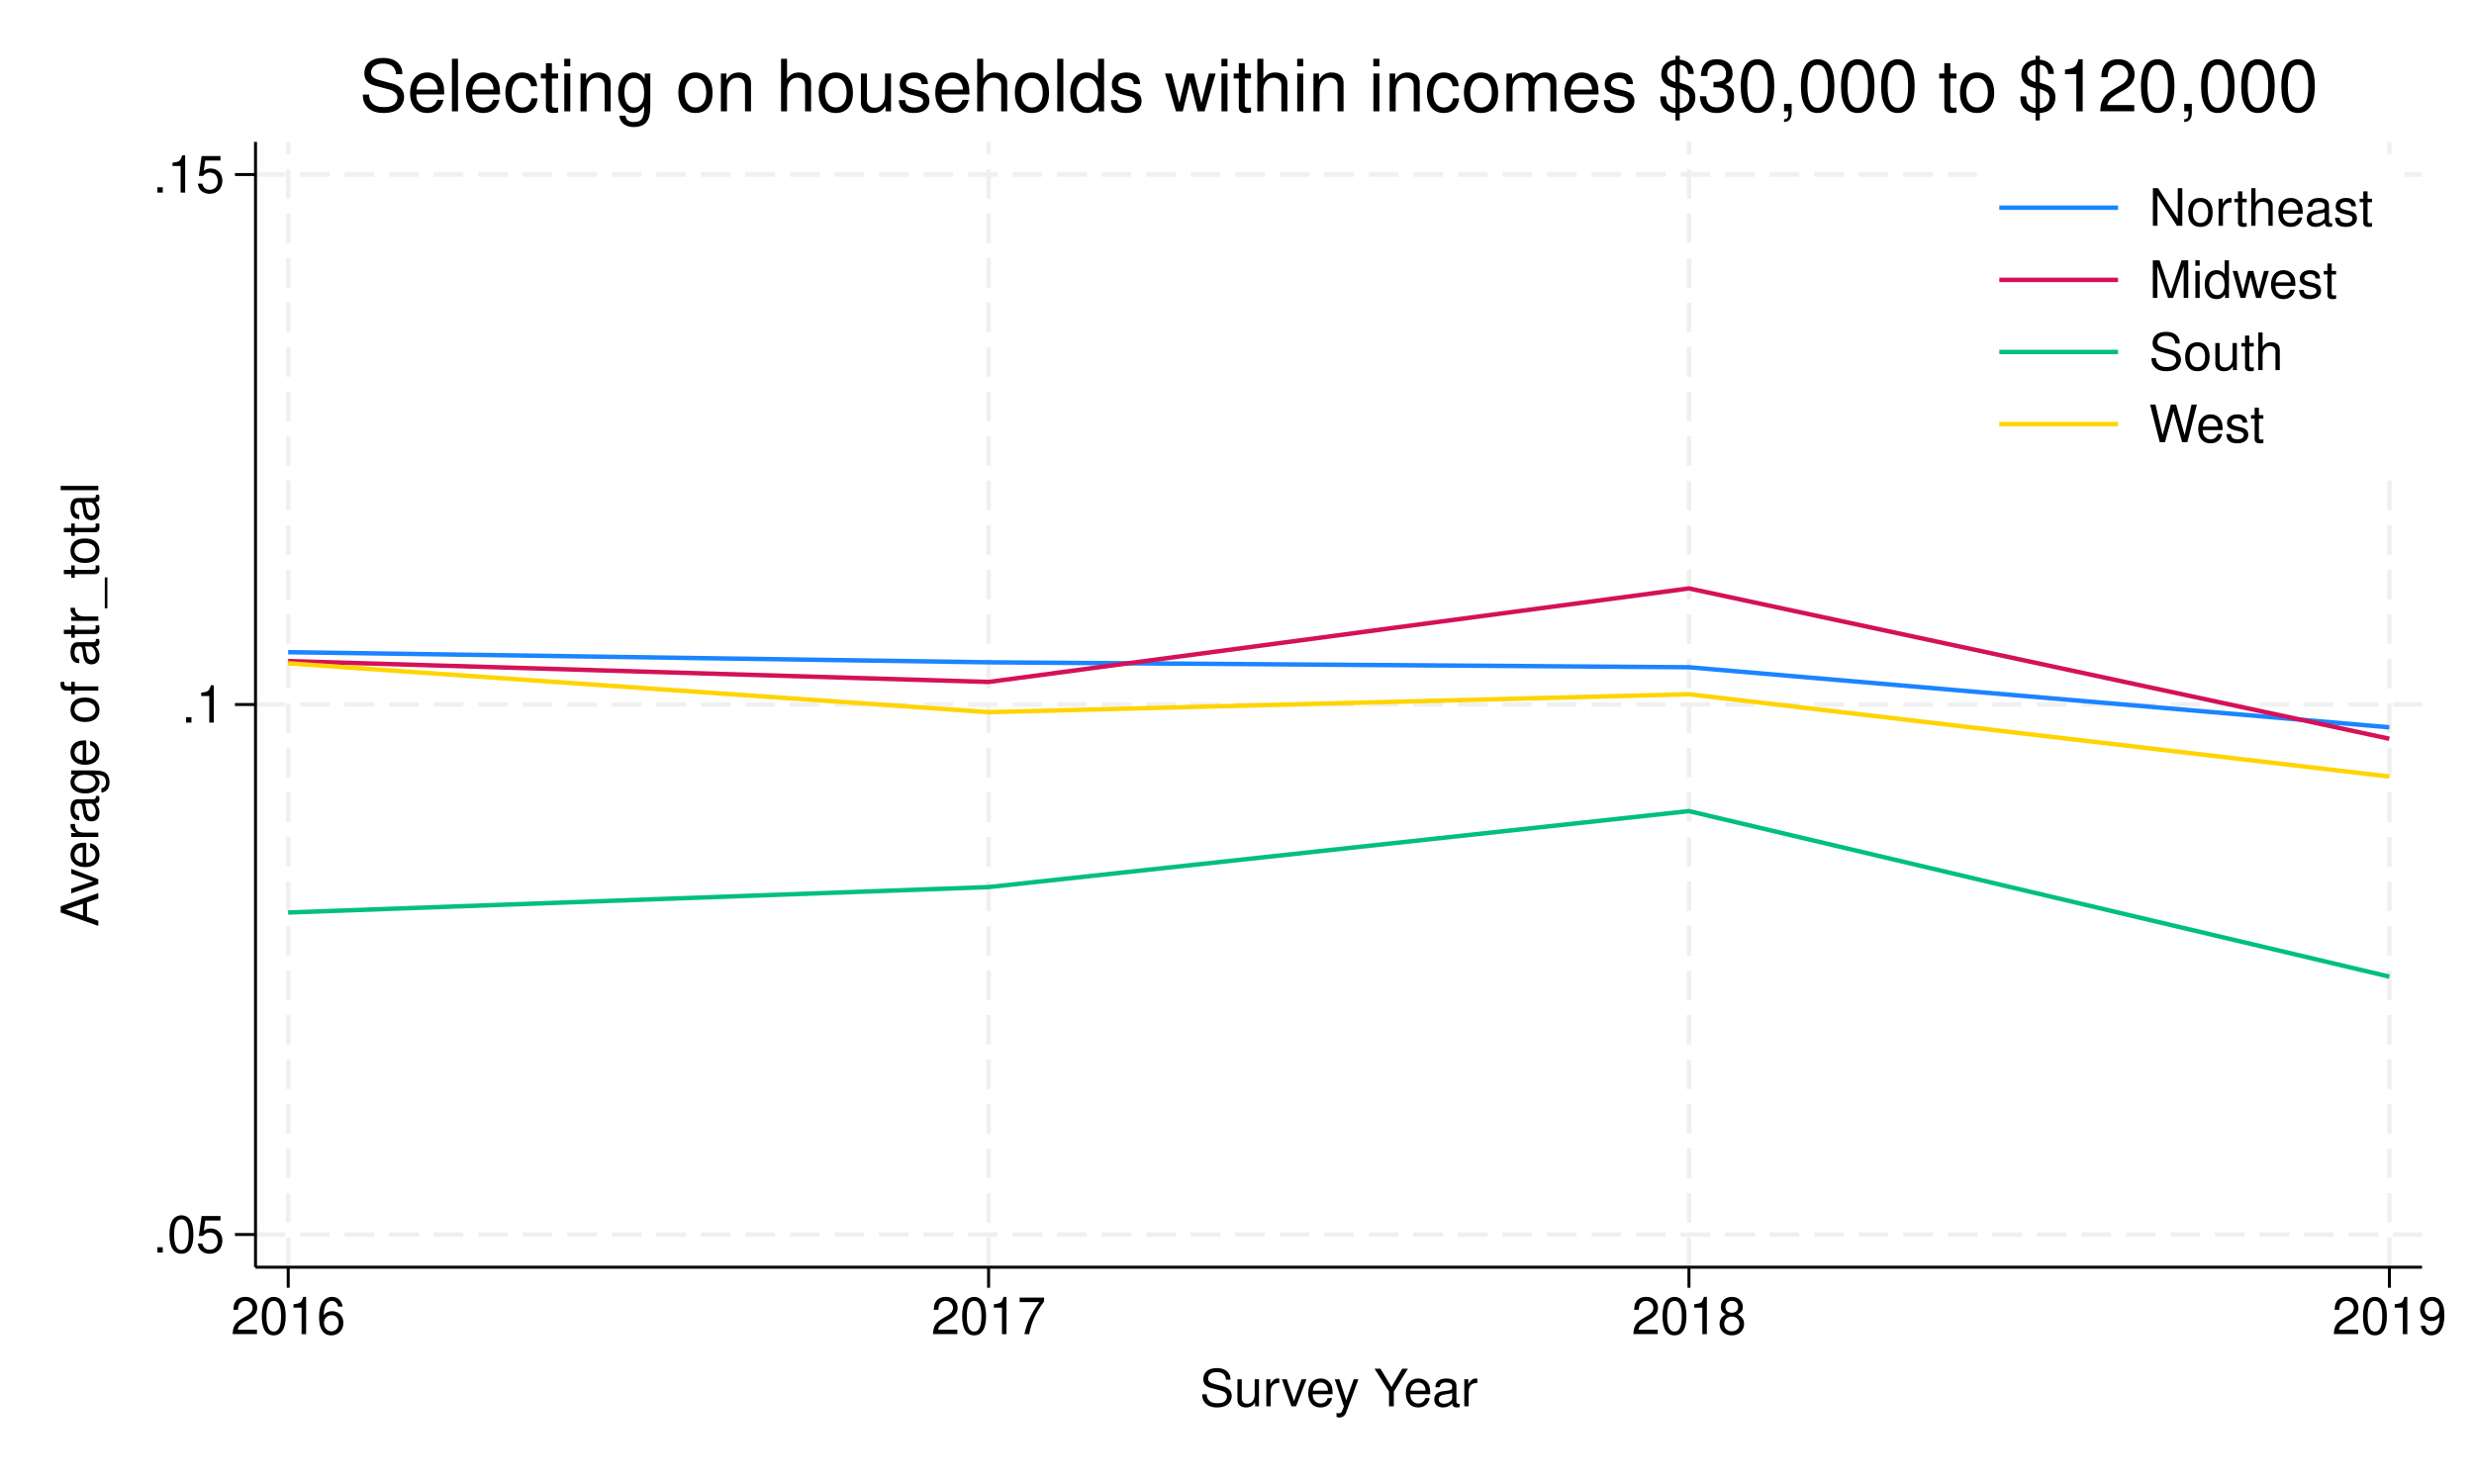
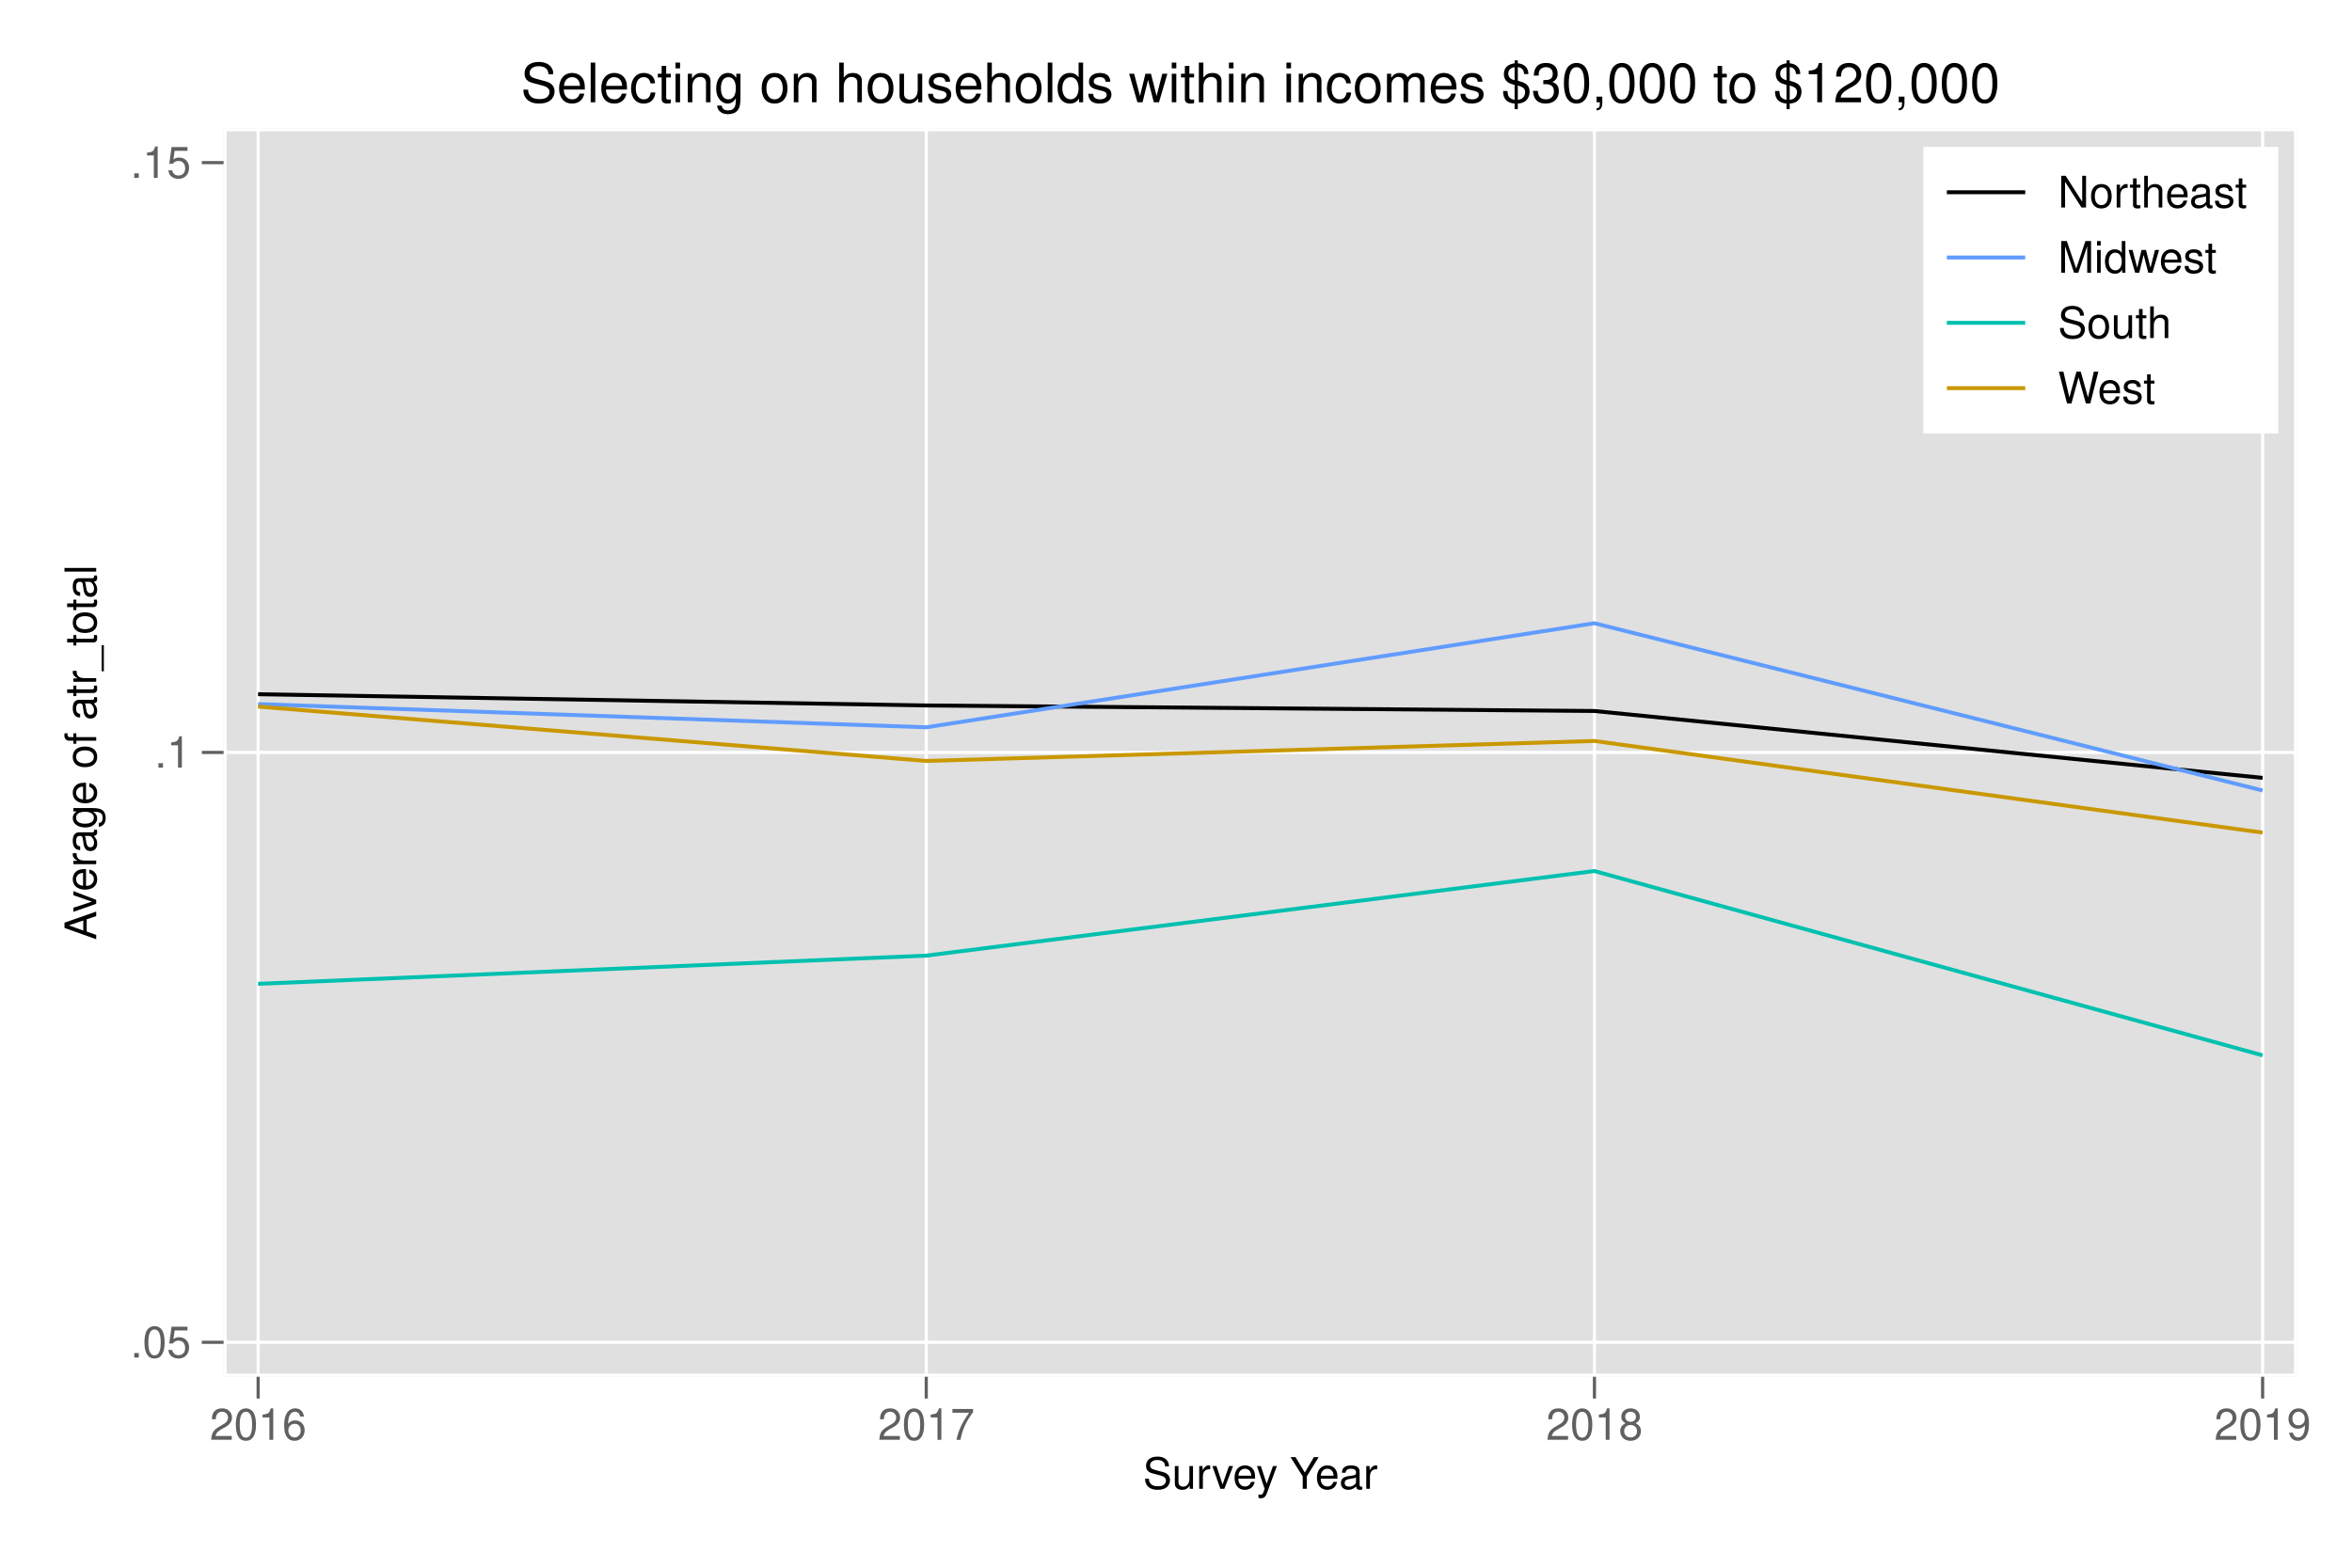
- <svg xmlns="http://www.w3.org/2000/svg" version="1.1" width="7.500in" height="4.500in" viewBox="0 0 5400 3240">
-   <rect x="0" y="0" width="5400" height="3240" style="fill:#FFFFFF;stroke:none" />
-   <rect x="0.00" y="0.00" width="5400.00" height="3240.00" style="fill:#FFFFFF" />
-   <rect x="3.24" y="3.24" width="5393.52" height="3233.52" style="fill:none;stroke:#FFFFFF;stroke-width:6.48" />
-   <rect x="557.72" y="309.82" width="4728.88" height="2456.83" style="fill:#FFFFFF" />
-   <rect x="560.96" y="313.06" width="4722.40" height="2450.35" style="fill:none;stroke:#FFFFFF;stroke-width:6.48" />
-   <line x1="557.72" y1="2695.28" x2="622.52" y2="2695.28" style="stroke:#F0F0F0;stroke-width:9.72" />
-   <line x1="654.92" y1="2695.28" x2="719.72" y2="2695.28" style="stroke:#F0F0F0;stroke-width:9.72" />
-   <line x1="752.12" y1="2695.28" x2="816.92" y2="2695.28" style="stroke:#F0F0F0;stroke-width:9.72" />
-   <line x1="849.32" y1="2695.28" x2="914.12" y2="2695.28" style="stroke:#F0F0F0;stroke-width:9.72" />
-   <line x1="946.52" y1="2695.28" x2="1011.32" y2="2695.28" style="stroke:#F0F0F0;stroke-width:9.72" />
-   <line x1="1043.72" y1="2695.28" x2="1108.52" y2="2695.28" style="stroke:#F0F0F0;stroke-width:9.72" />
-   <line x1="1140.92" y1="2695.28" x2="1205.72" y2="2695.28" style="stroke:#F0F0F0;stroke-width:9.72" />
-   <line x1="1238.12" y1="2695.28" x2="1302.92" y2="2695.28" style="stroke:#F0F0F0;stroke-width:9.72" />
-   <line x1="1335.32" y1="2695.28" x2="1400.12" y2="2695.28" style="stroke:#F0F0F0;stroke-width:9.72" />
-   <line x1="1432.52" y1="2695.28" x2="1497.32" y2="2695.28" style="stroke:#F0F0F0;stroke-width:9.72" />
-   <line x1="1529.72" y1="2695.28" x2="1594.52" y2="2695.28" style="stroke:#F0F0F0;stroke-width:9.72" />
-   <line x1="1626.92" y1="2695.28" x2="1691.72" y2="2695.28" style="stroke:#F0F0F0;stroke-width:9.72" />
-   <line x1="1724.12" y1="2695.28" x2="1788.92" y2="2695.28" style="stroke:#F0F0F0;stroke-width:9.72" />
-   <line x1="1821.32" y1="2695.28" x2="1886.12" y2="2695.28" style="stroke:#F0F0F0;stroke-width:9.72" />
-   <line x1="1918.52" y1="2695.28" x2="1983.32" y2="2695.28" style="stroke:#F0F0F0;stroke-width:9.72" />
-   <line x1="2015.72" y1="2695.28" x2="2080.52" y2="2695.28" style="stroke:#F0F0F0;stroke-width:9.72" />
-   <line x1="2112.92" y1="2695.28" x2="2177.72" y2="2695.28" style="stroke:#F0F0F0;stroke-width:9.72" />
-   <line x1="2210.12" y1="2695.28" x2="2274.92" y2="2695.28" style="stroke:#F0F0F0;stroke-width:9.72" />
-   <line x1="2307.32" y1="2695.28" x2="2372.12" y2="2695.28" style="stroke:#F0F0F0;stroke-width:9.72" />
-   <line x1="2404.52" y1="2695.28" x2="2469.32" y2="2695.28" style="stroke:#F0F0F0;stroke-width:9.72" />
-   <line x1="2501.72" y1="2695.28" x2="2566.52" y2="2695.28" style="stroke:#F0F0F0;stroke-width:9.72" />
-   <line x1="2598.92" y1="2695.28" x2="2663.72" y2="2695.28" style="stroke:#F0F0F0;stroke-width:9.72" />
-   <line x1="2696.12" y1="2695.28" x2="2760.92" y2="2695.28" style="stroke:#F0F0F0;stroke-width:9.72" />
-   <line x1="2793.32" y1="2695.28" x2="2858.12" y2="2695.28" style="stroke:#F0F0F0;stroke-width:9.72" />
-   <line x1="2890.52" y1="2695.28" x2="2955.32" y2="2695.28" style="stroke:#F0F0F0;stroke-width:9.72" />
-   <line x1="2987.72" y1="2695.28" x2="3052.52" y2="2695.28" style="stroke:#F0F0F0;stroke-width:9.72" />
-   <line x1="3084.92" y1="2695.28" x2="3149.72" y2="2695.28" style="stroke:#F0F0F0;stroke-width:9.72" />
-   <line x1="3182.12" y1="2695.28" x2="3246.92" y2="2695.28" style="stroke:#F0F0F0;stroke-width:9.72" />
-   <line x1="3279.32" y1="2695.28" x2="3344.12" y2="2695.28" style="stroke:#F0F0F0;stroke-width:9.72" />
-   <line x1="3376.52" y1="2695.28" x2="3441.32" y2="2695.28" style="stroke:#F0F0F0;stroke-width:9.72" />
-   <line x1="3473.72" y1="2695.28" x2="3538.52" y2="2695.28" style="stroke:#F0F0F0;stroke-width:9.72" />
-   <line x1="3570.92" y1="2695.28" x2="3635.72" y2="2695.28" style="stroke:#F0F0F0;stroke-width:9.72" />
-   <line x1="3668.12" y1="2695.28" x2="3732.92" y2="2695.28" style="stroke:#F0F0F0;stroke-width:9.72" />
-   <line x1="3765.32" y1="2695.28" x2="3830.12" y2="2695.28" style="stroke:#F0F0F0;stroke-width:9.72" />
-   <line x1="3862.52" y1="2695.28" x2="3927.32" y2="2695.28" style="stroke:#F0F0F0;stroke-width:9.72" />
-   <line x1="3959.72" y1="2695.28" x2="4024.52" y2="2695.28" style="stroke:#F0F0F0;stroke-width:9.72" />
-   <line x1="4056.92" y1="2695.28" x2="4121.72" y2="2695.28" style="stroke:#F0F0F0;stroke-width:9.72" />
-   <line x1="4154.12" y1="2695.28" x2="4218.92" y2="2695.28" style="stroke:#F0F0F0;stroke-width:9.72" />
-   <line x1="4251.32" y1="2695.28" x2="4316.12" y2="2695.28" style="stroke:#F0F0F0;stroke-width:9.72" />
-   <line x1="4348.52" y1="2695.28" x2="4413.32" y2="2695.28" style="stroke:#F0F0F0;stroke-width:9.72" />
-   <line x1="4445.72" y1="2695.28" x2="4510.52" y2="2695.28" style="stroke:#F0F0F0;stroke-width:9.72" />
-   <line x1="4542.92" y1="2695.28" x2="4607.72" y2="2695.28" style="stroke:#F0F0F0;stroke-width:9.72" />
-   <line x1="4640.12" y1="2695.28" x2="4704.92" y2="2695.28" style="stroke:#F0F0F0;stroke-width:9.72" />
-   <line x1="4737.32" y1="2695.28" x2="4802.12" y2="2695.28" style="stroke:#F0F0F0;stroke-width:9.72" />
-   <line x1="4834.52" y1="2695.28" x2="4899.32" y2="2695.28" style="stroke:#F0F0F0;stroke-width:9.72" />
-   <line x1="4931.72" y1="2695.28" x2="4996.52" y2="2695.28" style="stroke:#F0F0F0;stroke-width:9.72" />
-   <line x1="5028.92" y1="2695.28" x2="5093.72" y2="2695.28" style="stroke:#F0F0F0;stroke-width:9.72" />
-   <line x1="5126.12" y1="2695.28" x2="5190.92" y2="2695.28" style="stroke:#F0F0F0;stroke-width:9.72" />
-   <line x1="5223.32" y1="2695.28" x2="5286.60" y2="2695.28" style="stroke:#F0F0F0;stroke-width:9.72" />
-   <line x1="557.72" y1="1538.16" x2="622.52" y2="1538.16" style="stroke:#F0F0F0;stroke-width:9.72" />
-   <line x1="654.92" y1="1538.16" x2="719.72" y2="1538.16" style="stroke:#F0F0F0;stroke-width:9.72" />
-   <line x1="752.12" y1="1538.16" x2="816.92" y2="1538.16" style="stroke:#F0F0F0;stroke-width:9.72" />
-   <line x1="849.32" y1="1538.16" x2="914.12" y2="1538.16" style="stroke:#F0F0F0;stroke-width:9.72" />
-   <line x1="946.52" y1="1538.16" x2="1011.32" y2="1538.16" style="stroke:#F0F0F0;stroke-width:9.72" />
-   <line x1="1043.72" y1="1538.16" x2="1108.52" y2="1538.16" style="stroke:#F0F0F0;stroke-width:9.72" />
-   <line x1="1140.92" y1="1538.16" x2="1205.72" y2="1538.16" style="stroke:#F0F0F0;stroke-width:9.72" />
-   <line x1="1238.12" y1="1538.16" x2="1302.92" y2="1538.16" style="stroke:#F0F0F0;stroke-width:9.72" />
-   <line x1="1335.32" y1="1538.16" x2="1400.12" y2="1538.16" style="stroke:#F0F0F0;stroke-width:9.72" />
-   <line x1="1432.52" y1="1538.16" x2="1497.32" y2="1538.16" style="stroke:#F0F0F0;stroke-width:9.72" />
-   <line x1="1529.72" y1="1538.16" x2="1594.52" y2="1538.16" style="stroke:#F0F0F0;stroke-width:9.72" />
-   <line x1="1626.92" y1="1538.16" x2="1691.72" y2="1538.16" style="stroke:#F0F0F0;stroke-width:9.72" />
-   <line x1="1724.12" y1="1538.16" x2="1788.92" y2="1538.16" style="stroke:#F0F0F0;stroke-width:9.72" />
-   <line x1="1821.32" y1="1538.16" x2="1886.12" y2="1538.16" style="stroke:#F0F0F0;stroke-width:9.72" />
-   <line x1="1918.52" y1="1538.16" x2="1983.32" y2="1538.16" style="stroke:#F0F0F0;stroke-width:9.72" />
-   <line x1="2015.72" y1="1538.16" x2="2080.52" y2="1538.16" style="stroke:#F0F0F0;stroke-width:9.72" />
-   <line x1="2112.92" y1="1538.16" x2="2177.72" y2="1538.16" style="stroke:#F0F0F0;stroke-width:9.72" />
-   <line x1="2210.12" y1="1538.16" x2="2274.92" y2="1538.16" style="stroke:#F0F0F0;stroke-width:9.72" />
-   <line x1="2307.32" y1="1538.16" x2="2372.12" y2="1538.16" style="stroke:#F0F0F0;stroke-width:9.72" />
-   <line x1="2404.52" y1="1538.16" x2="2469.32" y2="1538.16" style="stroke:#F0F0F0;stroke-width:9.72" />
-   <line x1="2501.72" y1="1538.16" x2="2566.52" y2="1538.16" style="stroke:#F0F0F0;stroke-width:9.72" />
-   <line x1="2598.92" y1="1538.16" x2="2663.72" y2="1538.16" style="stroke:#F0F0F0;stroke-width:9.72" />
-   <line x1="2696.12" y1="1538.16" x2="2760.92" y2="1538.16" style="stroke:#F0F0F0;stroke-width:9.72" />
-   <line x1="2793.32" y1="1538.16" x2="2858.12" y2="1538.16" style="stroke:#F0F0F0;stroke-width:9.72" />
-   <line x1="2890.52" y1="1538.16" x2="2955.32" y2="1538.16" style="stroke:#F0F0F0;stroke-width:9.72" />
-   <line x1="2987.72" y1="1538.16" x2="3052.52" y2="1538.16" style="stroke:#F0F0F0;stroke-width:9.72" />
-   <line x1="3084.92" y1="1538.16" x2="3149.72" y2="1538.16" style="stroke:#F0F0F0;stroke-width:9.72" />
-   <line x1="3182.12" y1="1538.16" x2="3246.92" y2="1538.16" style="stroke:#F0F0F0;stroke-width:9.72" />
-   <line x1="3279.32" y1="1538.16" x2="3344.12" y2="1538.16" style="stroke:#F0F0F0;stroke-width:9.72" />
-   <line x1="3376.52" y1="1538.16" x2="3441.32" y2="1538.16" style="stroke:#F0F0F0;stroke-width:9.72" />
-   <line x1="3473.72" y1="1538.16" x2="3538.52" y2="1538.16" style="stroke:#F0F0F0;stroke-width:9.72" />
-   <line x1="3570.92" y1="1538.16" x2="3635.72" y2="1538.16" style="stroke:#F0F0F0;stroke-width:9.72" />
-   <line x1="3668.12" y1="1538.16" x2="3732.92" y2="1538.16" style="stroke:#F0F0F0;stroke-width:9.72" />
-   <line x1="3765.32" y1="1538.16" x2="3830.12" y2="1538.16" style="stroke:#F0F0F0;stroke-width:9.72" />
-   <line x1="3862.52" y1="1538.16" x2="3927.32" y2="1538.16" style="stroke:#F0F0F0;stroke-width:9.72" />
-   <line x1="3959.72" y1="1538.16" x2="4024.52" y2="1538.16" style="stroke:#F0F0F0;stroke-width:9.72" />
-   <line x1="4056.92" y1="1538.16" x2="4121.72" y2="1538.16" style="stroke:#F0F0F0;stroke-width:9.72" />
-   <line x1="4154.12" y1="1538.16" x2="4218.92" y2="1538.16" style="stroke:#F0F0F0;stroke-width:9.72" />
-   <line x1="4251.32" y1="1538.16" x2="4316.12" y2="1538.16" style="stroke:#F0F0F0;stroke-width:9.72" />
-   <line x1="4348.52" y1="1538.16" x2="4413.32" y2="1538.16" style="stroke:#F0F0F0;stroke-width:9.72" />
-   <line x1="4445.72" y1="1538.16" x2="4510.52" y2="1538.16" style="stroke:#F0F0F0;stroke-width:9.72" />
-   <line x1="4542.92" y1="1538.16" x2="4607.72" y2="1538.16" style="stroke:#F0F0F0;stroke-width:9.72" />
-   <line x1="4640.12" y1="1538.16" x2="4704.92" y2="1538.16" style="stroke:#F0F0F0;stroke-width:9.72" />
-   <line x1="4737.32" y1="1538.16" x2="4802.12" y2="1538.16" style="stroke:#F0F0F0;stroke-width:9.72" />
-   <line x1="4834.52" y1="1538.16" x2="4899.32" y2="1538.16" style="stroke:#F0F0F0;stroke-width:9.72" />
-   <line x1="4931.72" y1="1538.16" x2="4996.52" y2="1538.16" style="stroke:#F0F0F0;stroke-width:9.72" />
-   <line x1="5028.92" y1="1538.16" x2="5093.72" y2="1538.16" style="stroke:#F0F0F0;stroke-width:9.72" />
-   <line x1="5126.12" y1="1538.16" x2="5190.92" y2="1538.16" style="stroke:#F0F0F0;stroke-width:9.72" />
-   <line x1="5223.32" y1="1538.16" x2="5286.60" y2="1538.16" style="stroke:#F0F0F0;stroke-width:9.72" />
-   <line x1="557.72" y1="381.04" x2="622.52" y2="381.04" style="stroke:#F0F0F0;stroke-width:9.72" />
-   <line x1="654.92" y1="381.04" x2="719.72" y2="381.04" style="stroke:#F0F0F0;stroke-width:9.72" />
-   <line x1="752.12" y1="381.04" x2="816.92" y2="381.04" style="stroke:#F0F0F0;stroke-width:9.72" />
-   <line x1="849.32" y1="381.04" x2="914.12" y2="381.04" style="stroke:#F0F0F0;stroke-width:9.72" />
-   <line x1="946.52" y1="381.04" x2="1011.32" y2="381.04" style="stroke:#F0F0F0;stroke-width:9.72" />
-   <line x1="1043.72" y1="381.04" x2="1108.52" y2="381.04" style="stroke:#F0F0F0;stroke-width:9.72" />
-   <line x1="1140.92" y1="381.04" x2="1205.72" y2="381.04" style="stroke:#F0F0F0;stroke-width:9.72" />
-   <line x1="1238.12" y1="381.04" x2="1302.92" y2="381.04" style="stroke:#F0F0F0;stroke-width:9.72" />
-   <line x1="1335.32" y1="381.04" x2="1400.12" y2="381.04" style="stroke:#F0F0F0;stroke-width:9.72" />
-   <line x1="1432.52" y1="381.04" x2="1497.32" y2="381.04" style="stroke:#F0F0F0;stroke-width:9.72" />
-   <line x1="1529.72" y1="381.04" x2="1594.52" y2="381.04" style="stroke:#F0F0F0;stroke-width:9.72" />
-   <line x1="1626.92" y1="381.04" x2="1691.72" y2="381.04" style="stroke:#F0F0F0;stroke-width:9.72" />
-   <line x1="1724.12" y1="381.04" x2="1788.92" y2="381.04" style="stroke:#F0F0F0;stroke-width:9.72" />
-   <line x1="1821.32" y1="381.04" x2="1886.12" y2="381.04" style="stroke:#F0F0F0;stroke-width:9.72" />
-   <line x1="1918.52" y1="381.04" x2="1983.32" y2="381.04" style="stroke:#F0F0F0;stroke-width:9.72" />
-   <line x1="2015.72" y1="381.04" x2="2080.52" y2="381.04" style="stroke:#F0F0F0;stroke-width:9.72" />
-   <line x1="2112.92" y1="381.04" x2="2177.72" y2="381.04" style="stroke:#F0F0F0;stroke-width:9.72" />
-   <line x1="2210.12" y1="381.04" x2="2274.92" y2="381.04" style="stroke:#F0F0F0;stroke-width:9.72" />
-   <line x1="2307.32" y1="381.04" x2="2372.12" y2="381.04" style="stroke:#F0F0F0;stroke-width:9.72" />
-   <line x1="2404.52" y1="381.04" x2="2469.32" y2="381.04" style="stroke:#F0F0F0;stroke-width:9.72" />
-   <line x1="2501.72" y1="381.04" x2="2566.52" y2="381.04" style="stroke:#F0F0F0;stroke-width:9.72" />
-   <line x1="2598.92" y1="381.04" x2="2663.72" y2="381.04" style="stroke:#F0F0F0;stroke-width:9.72" />
-   <line x1="2696.12" y1="381.04" x2="2760.92" y2="381.04" style="stroke:#F0F0F0;stroke-width:9.72" />
-   <line x1="2793.32" y1="381.04" x2="2858.12" y2="381.04" style="stroke:#F0F0F0;stroke-width:9.72" />
-   <line x1="2890.52" y1="381.04" x2="2955.32" y2="381.04" style="stroke:#F0F0F0;stroke-width:9.72" />
-   <line x1="2987.72" y1="381.04" x2="3052.52" y2="381.04" style="stroke:#F0F0F0;stroke-width:9.72" />
-   <line x1="3084.92" y1="381.04" x2="3149.72" y2="381.04" style="stroke:#F0F0F0;stroke-width:9.72" />
-   <line x1="3182.12" y1="381.04" x2="3246.92" y2="381.04" style="stroke:#F0F0F0;stroke-width:9.72" />
-   <line x1="3279.32" y1="381.04" x2="3344.12" y2="381.04" style="stroke:#F0F0F0;stroke-width:9.72" />
-   <line x1="3376.52" y1="381.04" x2="3441.32" y2="381.04" style="stroke:#F0F0F0;stroke-width:9.72" />
-   <line x1="3473.72" y1="381.04" x2="3538.52" y2="381.04" style="stroke:#F0F0F0;stroke-width:9.72" />
-   <line x1="3570.92" y1="381.04" x2="3635.72" y2="381.04" style="stroke:#F0F0F0;stroke-width:9.72" />
-   <line x1="3668.12" y1="381.04" x2="3732.92" y2="381.04" style="stroke:#F0F0F0;stroke-width:9.72" />
-   <line x1="3765.32" y1="381.04" x2="3830.12" y2="381.04" style="stroke:#F0F0F0;stroke-width:9.72" />
-   <line x1="3862.52" y1="381.04" x2="3927.32" y2="381.04" style="stroke:#F0F0F0;stroke-width:9.72" />
-   <line x1="3959.72" y1="381.04" x2="4024.52" y2="381.04" style="stroke:#F0F0F0;stroke-width:9.72" />
-   <line x1="4056.92" y1="381.04" x2="4121.72" y2="381.04" style="stroke:#F0F0F0;stroke-width:9.72" />
-   <line x1="4154.12" y1="381.04" x2="4218.92" y2="381.04" style="stroke:#F0F0F0;stroke-width:9.72" />
-   <line x1="4251.32" y1="381.04" x2="4316.12" y2="381.04" style="stroke:#F0F0F0;stroke-width:9.72" />
-   <line x1="4348.52" y1="381.04" x2="4413.32" y2="381.04" style="stroke:#F0F0F0;stroke-width:9.72" />
-   <line x1="4445.72" y1="381.04" x2="4510.52" y2="381.04" style="stroke:#F0F0F0;stroke-width:9.72" />
-   <line x1="4542.92" y1="381.04" x2="4607.72" y2="381.04" style="stroke:#F0F0F0;stroke-width:9.72" />
-   <line x1="4640.12" y1="381.04" x2="4704.92" y2="381.04" style="stroke:#F0F0F0;stroke-width:9.72" />
-   <line x1="4737.32" y1="381.04" x2="4802.12" y2="381.04" style="stroke:#F0F0F0;stroke-width:9.72" />
-   <line x1="4834.52" y1="381.04" x2="4899.32" y2="381.04" style="stroke:#F0F0F0;stroke-width:9.72" />
-   <line x1="4931.72" y1="381.04" x2="4996.52" y2="381.04" style="stroke:#F0F0F0;stroke-width:9.72" />
-   <line x1="5028.92" y1="381.04" x2="5093.72" y2="381.04" style="stroke:#F0F0F0;stroke-width:9.72" />
-   <line x1="5126.12" y1="381.04" x2="5190.92" y2="381.04" style="stroke:#F0F0F0;stroke-width:9.72" />
-   <line x1="5223.32" y1="381.04" x2="5286.60" y2="381.04" style="stroke:#F0F0F0;stroke-width:9.72" />
-   <line x1="629.10" y1="2766.66" x2="629.10" y2="2701.86" style="stroke:#F0F0F0;stroke-width:9.72" />
-   <line x1="629.10" y1="2669.46" x2="629.10" y2="2604.66" style="stroke:#F0F0F0;stroke-width:9.72" />
-   <line x1="629.10" y1="2572.26" x2="629.10" y2="2507.46" style="stroke:#F0F0F0;stroke-width:9.72" />
-   <line x1="629.10" y1="2475.06" x2="629.10" y2="2410.26" style="stroke:#F0F0F0;stroke-width:9.72" />
-   <line x1="629.10" y1="2377.86" x2="629.10" y2="2313.06" style="stroke:#F0F0F0;stroke-width:9.72" />
-   <line x1="629.10" y1="2280.66" x2="629.10" y2="2215.86" style="stroke:#F0F0F0;stroke-width:9.72" />
-   <line x1="629.10" y1="2183.46" x2="629.10" y2="2118.66" style="stroke:#F0F0F0;stroke-width:9.72" />
-   <line x1="629.10" y1="2086.26" x2="629.10" y2="2021.46" style="stroke:#F0F0F0;stroke-width:9.72" />
-   <line x1="629.10" y1="1989.06" x2="629.10" y2="1924.26" style="stroke:#F0F0F0;stroke-width:9.72" />
-   <line x1="629.10" y1="1891.86" x2="629.10" y2="1827.06" style="stroke:#F0F0F0;stroke-width:9.72" />
-   <line x1="629.10" y1="1794.66" x2="629.10" y2="1729.86" style="stroke:#F0F0F0;stroke-width:9.72" />
-   <line x1="629.10" y1="1697.46" x2="629.10" y2="1632.66" style="stroke:#F0F0F0;stroke-width:9.72" />
-   <line x1="629.10" y1="1600.26" x2="629.10" y2="1535.46" style="stroke:#F0F0F0;stroke-width:9.72" />
-   <line x1="629.10" y1="1503.06" x2="629.10" y2="1438.26" style="stroke:#F0F0F0;stroke-width:9.72" />
-   <line x1="629.10" y1="1405.86" x2="629.10" y2="1341.06" style="stroke:#F0F0F0;stroke-width:9.72" />
-   <line x1="629.10" y1="1308.66" x2="629.10" y2="1243.86" style="stroke:#F0F0F0;stroke-width:9.72" />
-   <line x1="629.10" y1="1211.46" x2="629.10" y2="1146.66" style="stroke:#F0F0F0;stroke-width:9.72" />
-   <line x1="629.10" y1="1114.26" x2="629.10" y2="1049.46" style="stroke:#F0F0F0;stroke-width:9.72" />
-   <line x1="629.10" y1="1017.06" x2="629.10" y2="952.26" style="stroke:#F0F0F0;stroke-width:9.72" />
-   <line x1="629.10" y1="919.86" x2="629.10" y2="855.06" style="stroke:#F0F0F0;stroke-width:9.72" />
-   <line x1="629.10" y1="822.66" x2="629.10" y2="757.86" style="stroke:#F0F0F0;stroke-width:9.72" />
-   <line x1="629.10" y1="725.46" x2="629.10" y2="660.66" style="stroke:#F0F0F0;stroke-width:9.72" />
-   <line x1="629.10" y1="628.26" x2="629.10" y2="563.46" style="stroke:#F0F0F0;stroke-width:9.72" />
-   <line x1="629.10" y1="531.06" x2="629.10" y2="466.26" style="stroke:#F0F0F0;stroke-width:9.72" />
-   <line x1="629.10" y1="433.86" x2="629.10" y2="369.06" style="stroke:#F0F0F0;stroke-width:9.72" />
-   <line x1="629.10" y1="336.66" x2="629.10" y2="309.82" style="stroke:#F0F0F0;stroke-width:9.72" />
-   <line x1="2157.81" y1="2766.66" x2="2157.81" y2="2701.86" style="stroke:#F0F0F0;stroke-width:9.72" />
-   <line x1="2157.81" y1="2669.46" x2="2157.81" y2="2604.66" style="stroke:#F0F0F0;stroke-width:9.72" />
-   <line x1="2157.81" y1="2572.26" x2="2157.81" y2="2507.46" style="stroke:#F0F0F0;stroke-width:9.72" />
-   <line x1="2157.81" y1="2475.06" x2="2157.81" y2="2410.26" style="stroke:#F0F0F0;stroke-width:9.72" />
-   <line x1="2157.81" y1="2377.86" x2="2157.81" y2="2313.06" style="stroke:#F0F0F0;stroke-width:9.72" />
-   <line x1="2157.81" y1="2280.66" x2="2157.81" y2="2215.86" style="stroke:#F0F0F0;stroke-width:9.72" />
-   <line x1="2157.81" y1="2183.46" x2="2157.81" y2="2118.66" style="stroke:#F0F0F0;stroke-width:9.72" />
-   <line x1="2157.81" y1="2086.26" x2="2157.81" y2="2021.46" style="stroke:#F0F0F0;stroke-width:9.72" />
-   <line x1="2157.81" y1="1989.06" x2="2157.81" y2="1924.26" style="stroke:#F0F0F0;stroke-width:9.72" />
-   <line x1="2157.81" y1="1891.86" x2="2157.81" y2="1827.06" style="stroke:#F0F0F0;stroke-width:9.72" />
-   <line x1="2157.81" y1="1794.66" x2="2157.81" y2="1729.86" style="stroke:#F0F0F0;stroke-width:9.72" />
-   <line x1="2157.81" y1="1697.46" x2="2157.81" y2="1632.66" style="stroke:#F0F0F0;stroke-width:9.72" />
-   <line x1="2157.81" y1="1600.26" x2="2157.81" y2="1535.46" style="stroke:#F0F0F0;stroke-width:9.72" />
-   <line x1="2157.81" y1="1503.06" x2="2157.81" y2="1438.26" style="stroke:#F0F0F0;stroke-width:9.72" />
-   <line x1="2157.81" y1="1405.86" x2="2157.81" y2="1341.06" style="stroke:#F0F0F0;stroke-width:9.72" />
-   <line x1="2157.81" y1="1308.66" x2="2157.81" y2="1243.86" style="stroke:#F0F0F0;stroke-width:9.72" />
-   <line x1="2157.81" y1="1211.46" x2="2157.81" y2="1146.66" style="stroke:#F0F0F0;stroke-width:9.72" />
-   <line x1="2157.81" y1="1114.26" x2="2157.81" y2="1049.46" style="stroke:#F0F0F0;stroke-width:9.72" />
-   <line x1="2157.81" y1="1017.06" x2="2157.81" y2="952.26" style="stroke:#F0F0F0;stroke-width:9.72" />
-   <line x1="2157.81" y1="919.86" x2="2157.81" y2="855.06" style="stroke:#F0F0F0;stroke-width:9.72" />
-   <line x1="2157.81" y1="822.66" x2="2157.81" y2="757.86" style="stroke:#F0F0F0;stroke-width:9.72" />
-   <line x1="2157.81" y1="725.46" x2="2157.81" y2="660.66" style="stroke:#F0F0F0;stroke-width:9.72" />
-   <line x1="2157.81" y1="628.26" x2="2157.81" y2="563.46" style="stroke:#F0F0F0;stroke-width:9.72" />
-   <line x1="2157.81" y1="531.06" x2="2157.81" y2="466.26" style="stroke:#F0F0F0;stroke-width:9.72" />
-   <line x1="2157.81" y1="433.86" x2="2157.81" y2="369.06" style="stroke:#F0F0F0;stroke-width:9.72" />
-   <line x1="2157.81" y1="336.66" x2="2157.81" y2="309.82" style="stroke:#F0F0F0;stroke-width:9.72" />
-   <line x1="3686.51" y1="2766.66" x2="3686.51" y2="2701.86" style="stroke:#F0F0F0;stroke-width:9.72" />
-   <line x1="3686.51" y1="2669.46" x2="3686.51" y2="2604.66" style="stroke:#F0F0F0;stroke-width:9.72" />
-   <line x1="3686.51" y1="2572.26" x2="3686.51" y2="2507.46" style="stroke:#F0F0F0;stroke-width:9.72" />
-   <line x1="3686.51" y1="2475.06" x2="3686.51" y2="2410.26" style="stroke:#F0F0F0;stroke-width:9.72" />
-   <line x1="3686.51" y1="2377.86" x2="3686.51" y2="2313.06" style="stroke:#F0F0F0;stroke-width:9.72" />
-   <line x1="3686.51" y1="2280.66" x2="3686.51" y2="2215.86" style="stroke:#F0F0F0;stroke-width:9.72" />
-   <line x1="3686.51" y1="2183.46" x2="3686.51" y2="2118.66" style="stroke:#F0F0F0;stroke-width:9.72" />
-   <line x1="3686.51" y1="2086.26" x2="3686.51" y2="2021.46" style="stroke:#F0F0F0;stroke-width:9.72" />
-   <line x1="3686.51" y1="1989.06" x2="3686.51" y2="1924.26" style="stroke:#F0F0F0;stroke-width:9.72" />
-   <line x1="3686.51" y1="1891.86" x2="3686.51" y2="1827.06" style="stroke:#F0F0F0;stroke-width:9.72" />
-   <line x1="3686.51" y1="1794.66" x2="3686.51" y2="1729.86" style="stroke:#F0F0F0;stroke-width:9.72" />
-   <line x1="3686.51" y1="1697.46" x2="3686.51" y2="1632.66" style="stroke:#F0F0F0;stroke-width:9.72" />
-   <line x1="3686.51" y1="1600.26" x2="3686.51" y2="1535.46" style="stroke:#F0F0F0;stroke-width:9.72" />
-   <line x1="3686.51" y1="1503.06" x2="3686.51" y2="1438.26" style="stroke:#F0F0F0;stroke-width:9.72" />
-   <line x1="3686.51" y1="1405.86" x2="3686.51" y2="1341.06" style="stroke:#F0F0F0;stroke-width:9.72" />
-   <line x1="3686.51" y1="1308.66" x2="3686.51" y2="1243.86" style="stroke:#F0F0F0;stroke-width:9.72" />
-   <line x1="3686.51" y1="1211.46" x2="3686.51" y2="1146.66" style="stroke:#F0F0F0;stroke-width:9.72" />
-   <line x1="3686.51" y1="1114.26" x2="3686.51" y2="1049.46" style="stroke:#F0F0F0;stroke-width:9.72" />
-   <line x1="3686.51" y1="1017.06" x2="3686.51" y2="952.26" style="stroke:#F0F0F0;stroke-width:9.72" />
-   <line x1="3686.51" y1="919.86" x2="3686.51" y2="855.06" style="stroke:#F0F0F0;stroke-width:9.72" />
-   <line x1="3686.51" y1="822.66" x2="3686.51" y2="757.86" style="stroke:#F0F0F0;stroke-width:9.72" />
-   <line x1="3686.51" y1="725.46" x2="3686.51" y2="660.66" style="stroke:#F0F0F0;stroke-width:9.72" />
-   <line x1="3686.51" y1="628.26" x2="3686.51" y2="563.46" style="stroke:#F0F0F0;stroke-width:9.72" />
-   <line x1="3686.51" y1="531.06" x2="3686.51" y2="466.26" style="stroke:#F0F0F0;stroke-width:9.72" />
-   <line x1="3686.51" y1="433.86" x2="3686.51" y2="369.06" style="stroke:#F0F0F0;stroke-width:9.72" />
-   <line x1="3686.51" y1="336.66" x2="3686.51" y2="309.82" style="stroke:#F0F0F0;stroke-width:9.72" />
-   <line x1="5215.39" y1="2766.66" x2="5215.39" y2="2701.86" style="stroke:#F0F0F0;stroke-width:9.72" />
-   <line x1="5215.39" y1="2669.46" x2="5215.39" y2="2604.66" style="stroke:#F0F0F0;stroke-width:9.72" />
-   <line x1="5215.39" y1="2572.26" x2="5215.39" y2="2507.46" style="stroke:#F0F0F0;stroke-width:9.72" />
-   <line x1="5215.39" y1="2475.06" x2="5215.39" y2="2410.26" style="stroke:#F0F0F0;stroke-width:9.72" />
-   <line x1="5215.39" y1="2377.86" x2="5215.39" y2="2313.06" style="stroke:#F0F0F0;stroke-width:9.72" />
-   <line x1="5215.39" y1="2280.66" x2="5215.39" y2="2215.86" style="stroke:#F0F0F0;stroke-width:9.72" />
-   <line x1="5215.39" y1="2183.46" x2="5215.39" y2="2118.66" style="stroke:#F0F0F0;stroke-width:9.72" />
-   <line x1="5215.39" y1="2086.26" x2="5215.39" y2="2021.46" style="stroke:#F0F0F0;stroke-width:9.72" />
-   <line x1="5215.39" y1="1989.06" x2="5215.39" y2="1924.26" style="stroke:#F0F0F0;stroke-width:9.72" />
-   <line x1="5215.39" y1="1891.86" x2="5215.39" y2="1827.06" style="stroke:#F0F0F0;stroke-width:9.72" />
-   <line x1="5215.39" y1="1794.66" x2="5215.39" y2="1729.86" style="stroke:#F0F0F0;stroke-width:9.72" />
-   <line x1="5215.39" y1="1697.46" x2="5215.39" y2="1632.66" style="stroke:#F0F0F0;stroke-width:9.72" />
-   <line x1="5215.39" y1="1600.26" x2="5215.39" y2="1535.46" style="stroke:#F0F0F0;stroke-width:9.72" />
-   <line x1="5215.39" y1="1503.06" x2="5215.39" y2="1438.26" style="stroke:#F0F0F0;stroke-width:9.72" />
-   <line x1="5215.39" y1="1405.86" x2="5215.39" y2="1341.06" style="stroke:#F0F0F0;stroke-width:9.72" />
-   <line x1="5215.39" y1="1308.66" x2="5215.39" y2="1243.86" style="stroke:#F0F0F0;stroke-width:9.72" />
-   <line x1="5215.39" y1="1211.46" x2="5215.39" y2="1146.66" style="stroke:#F0F0F0;stroke-width:9.72" />
-   <line x1="5215.39" y1="1114.26" x2="5215.39" y2="1049.46" style="stroke:#F0F0F0;stroke-width:9.72" />
-   <line x1="5215.39" y1="1017.06" x2="5215.39" y2="952.26" style="stroke:#F0F0F0;stroke-width:9.72" />
-   <line x1="5215.39" y1="919.86" x2="5215.39" y2="855.06" style="stroke:#F0F0F0;stroke-width:9.72" />
-   <line x1="5215.39" y1="822.66" x2="5215.39" y2="757.86" style="stroke:#F0F0F0;stroke-width:9.72" />
-   <line x1="5215.39" y1="725.46" x2="5215.39" y2="660.66" style="stroke:#F0F0F0;stroke-width:9.72" />
-   <line x1="5215.39" y1="628.26" x2="5215.39" y2="563.46" style="stroke:#F0F0F0;stroke-width:9.72" />
-   <line x1="5215.39" y1="531.06" x2="5215.39" y2="466.26" style="stroke:#F0F0F0;stroke-width:9.72" />
-   <line x1="5215.39" y1="433.86" x2="5215.39" y2="369.06" style="stroke:#F0F0F0;stroke-width:9.72" />
-   <line x1="5215.39" y1="336.66" x2="5215.39" y2="309.82" style="stroke:#F0F0F0;stroke-width:9.72" />
-   <path d=" M628.93 1423.91 L2157.64 1446.02 L3686.51 1456.82 L5215.22 1587.94" stroke-linejoin="round" style="fill:none;stroke:#1A85FF;stroke-width:9.72" />
-   <path d=" M628.93 1443.32 L2157.64 1488.88 L3686.51 1284.69 L5215.22 1612.91" stroke-linejoin="round" style="fill:none;stroke:#D41159;stroke-width:9.72" />
-   <path d=" M628.93 1992.26 L2157.64 1936.74 L3686.51 1770.86 L5215.22 2132.32" stroke-linejoin="round" style="fill:none;stroke:#00BF7F;stroke-width:9.72" />
-   <path d=" M628.93 1448.21 L2157.64 1554.86 L3686.51 1515.71 L5215.22 1695.43" stroke-linejoin="round" style="fill:none;stroke:#FFD400;stroke-width:9.72" />
-   <line x1="557.72" y1="2766.66" x2="557.72" y2="309.82" style="stroke:#000000;stroke-width:6.48" />
-   <line x1="557.72" y1="2695.28" x2="512.83" y2="2695.28" style="stroke:#000000;stroke-width:6.48" />
-   <text x="490.22" y="2734.71" style="font-family:'Helvetica';font-size:112.56px;fill:#000000" text-anchor="end">.05</text>
-   <line x1="557.72" y1="1538.16" x2="512.83" y2="1538.16" style="stroke:#000000;stroke-width:6.48" />
-   <text x="490.22" y="1577.59" style="font-family:'Helvetica';font-size:112.56px;fill:#000000" text-anchor="end">.1</text>
-   <line x1="557.72" y1="381.04" x2="512.83" y2="381.04" style="stroke:#000000;stroke-width:6.48" />
-   <text x="490.22" y="420.47" style="font-family:'Helvetica';font-size:112.56px;fill:#000000" text-anchor="end">.15</text>
-   <text x="214.55" y="1538.16" style="font-family:'Helvetica';font-size:112.56px;fill:#000000" transform="rotate(-90 214.55,1538.16)" text-anchor="middle">Average of atr_total</text>
-   <line x1="557.72" y1="2766.66" x2="5286.60" y2="2766.66" style="stroke:#000000;stroke-width:6.48" />
-   <line x1="629.10" y1="2766.66" x2="629.10" y2="2811.54" style="stroke:#000000;stroke-width:6.48" />
-   <text x="629.10" y="2912.86" style="font-family:'Helvetica';font-size:112.56px;fill:#000000" text-anchor="middle">2016</text>
-   <line x1="2157.81" y1="2766.66" x2="2157.81" y2="2811.54" style="stroke:#000000;stroke-width:6.48" />
-   <text x="2157.81" y="2912.86" style="font-family:'Helvetica';font-size:112.56px;fill:#000000" text-anchor="middle">2017</text>
-   <line x1="3686.51" y1="2766.66" x2="3686.51" y2="2811.54" style="stroke:#000000;stroke-width:6.48" />
-   <text x="3686.51" y="2912.86" style="font-family:'Helvetica';font-size:112.56px;fill:#000000" text-anchor="middle">2018</text>
-   <line x1="5215.39" y1="2766.66" x2="5215.39" y2="2811.54" style="stroke:#000000;stroke-width:6.48" />
-   <text x="5215.39" y="2912.86" style="font-family:'Helvetica';font-size:112.56px;fill:#000000" text-anchor="middle">2019</text>
-   <text x="2922.24" y="3070.31" style="font-family:'Helvetica';font-size:112.56px;fill:#000000" text-anchor="middle">Survey Year</text>
-   <rect x="4315.27" y="348.64" width="932.51" height="682.26" style="fill:#FFFFFF" />
-   <rect x="4318.51" y="351.88" width="926.03" height="675.78" style="fill:none;stroke:#FFFFFF;stroke-width:6.48" />
-   <line x1="4363.88" y1="453.43" x2="4623.08" y2="453.43" style="stroke:#1A85FF;stroke-width:9.72" />
-   <line x1="4363.88" y1="611.04" x2="4623.08" y2="611.04" style="stroke:#D41159;stroke-width:9.72" />
-   <line x1="4363.88" y1="768.49" x2="4623.08" y2="768.49" style="stroke:#00BF7F;stroke-width:9.72" />
-   <line x1="4363.88" y1="925.93" x2="4623.08" y2="925.93" style="stroke:#FFD400;stroke-width:9.72" />
-   <text x="4690.58" y="492.87" style="font-family:'Helvetica';font-size:112.56px;fill:#000000">Northeast</text>
-   <text x="4690.58" y="650.48" style="font-family:'Helvetica';font-size:112.56px;fill:#000000">Midwest</text>
-   <text x="4690.58" y="807.92" style="font-family:'Helvetica';font-size:112.56px;fill:#000000">South</text>
-   <text x="4690.58" y="965.37" style="font-family:'Helvetica';font-size:112.56px;fill:#000000">West</text>
-   <text x="2922.24" y="243.10" style="font-family:'Helvetica';font-size:157.44px;fill:#000000" text-anchor="middle">Selecting on households within incomes $30,000 to $120,000</text>
+ <svg xmlns="http://www.w3.org/2000/svg" version="1.1" width="6.000in" height="4.000in" viewBox="0 0 4320 2880">
+   <rect x="0" y="0" width="4320" height="2880" style="fill:#FFFFFF;stroke:none" />
+   <rect x="0.00" y="0.00" width="4320.00" height="2880.00" style="fill:#FFFFFF" />
+   <rect x="2.88" y="2.88" width="4314.24" height="2874.24" style="fill:none;stroke:#FFFFFF;stroke-width:5.76" />
+   <rect x="410.67" y="235.31" width="3808.48" height="2293.96" style="fill:#E0E0E0" />
+   <rect x="413.55" y="238.19" width="3802.73" height="2288.20" style="fill:none;stroke:#FFFFFF;stroke-width:5.76" />
+   <line x1="410.67" y1="2465.95" x2="4219.16" y2="2465.95" style="stroke:#FFFFFF;stroke-width:5.76" />
+   <line x1="410.67" y1="1382.29" x2="4219.16" y2="1382.29" style="stroke:#FFFFFF;stroke-width:5.76" />
+   <line x1="474.12" y1="2529.26" x2="474.12" y2="235.31" style="stroke:#FFFFFF;stroke-width:5.76" />
+   <line x1="1701.27" y1="2529.26" x2="1701.27" y2="235.31" style="stroke:#FFFFFF;stroke-width:5.76" />
+   <line x1="2928.56" y1="2529.26" x2="2928.56" y2="235.31" style="stroke:#FFFFFF;stroke-width:5.76" />
+   <line x1="4155.84" y1="2529.26" x2="4155.84" y2="235.31" style="stroke:#FFFFFF;stroke-width:5.76" />
+   <path d=" M473.99 1275.36 L1701.27 1296.02 L2928.42 1306.15 L4155.71 1429.00" stroke-linejoin="round" style="fill:none;stroke:#000000;stroke-width:7.20" />
+   <path d=" M473.99 1293.46 L1701.27 1336.12 L2928.42 1144.95 L4155.71 1452.22" stroke-linejoin="round" style="fill:none;stroke:#619CFF;stroke-width:7.20" />
+   <path d=" M473.99 1807.41 L1701.27 1755.57 L2928.42 1600.18 L4155.71 1938.77" stroke-linejoin="round" style="fill:none;stroke:#00C0AF;stroke-width:7.20" />
+   <path d=" M473.99 1298.05 L1701.27 1397.95 L2928.42 1361.23 L4155.71 1529.57" stroke-linejoin="round" style="fill:none;stroke:#C99800;stroke-width:7.20" />
+   <line x1="410.67" y1="2465.95" x2="370.71" y2="2465.95" style="stroke:#606060;stroke-width:5.76" />
+   <text x="350.73" y="2493.95" style="font-family:'Helvetica';font-size:79.92px;fill:#606060" text-anchor="end">.05</text>
+   <line x1="410.67" y1="1382.29" x2="370.71" y2="1382.29" style="stroke:#606060;stroke-width:5.76" />
+   <text x="350.73" y="1410.29" style="font-family:'Helvetica';font-size:79.92px;fill:#606060" text-anchor="end">.1</text>
+   <line x1="410.67" y1="298.76" x2="370.71" y2="298.76" style="stroke:#606060;stroke-width:5.76" />
+   <text x="350.73" y="326.77" style="font-family:'Helvetica';font-size:79.92px;fill:#606060" text-anchor="end">.15</text>
+   <text x="176.70" y="1382.29" style="font-family:'Helvetica';font-size:79.92px;fill:#000000" transform="rotate(-90 176.70,1382.29)" text-anchor="middle">Average of atr_total</text>
+   <line x1="474.12" y1="2529.26" x2="474.12" y2="2569.23" style="stroke:#606060;stroke-width:5.76" />
+   <text x="474.12" y="2645.08" style="font-family:'Helvetica';font-size:79.92px;fill:#606060" text-anchor="middle">2016</text>
+   <line x1="1701.27" y1="2529.26" x2="1701.27" y2="2569.23" style="stroke:#606060;stroke-width:5.76" />
+   <text x="1701.27" y="2645.08" style="font-family:'Helvetica';font-size:79.92px;fill:#606060" text-anchor="middle">2017</text>
+   <line x1="2928.56" y1="2529.26" x2="2928.56" y2="2569.23" style="stroke:#606060;stroke-width:5.76" />
+   <text x="2928.56" y="2645.08" style="font-family:'Helvetica';font-size:79.92px;fill:#606060" text-anchor="middle">2018</text>
+   <line x1="4155.84" y1="2529.26" x2="4155.84" y2="2569.23" style="stroke:#606060;stroke-width:5.76" />
+   <text x="4155.84" y="2645.08" style="font-family:'Helvetica';font-size:79.92px;fill:#606060" text-anchor="middle">2019</text>
+   <text x="2314.98" y="2735.13" style="font-family:'Helvetica';font-size:79.92px;fill:#000000" text-anchor="middle">Survey Year</text>
+   <rect x="3532.68" y="269.87" width="651.92" height="526.37" style="fill:#FFFFFF" />
+   <rect x="3535.56" y="272.75" width="646.16" height="520.61" style="fill:none;stroke:#FFFFFF;stroke-opacity:0.00;stroke-width:5.76" />
+   <line x1="3575.88" y1="353.17" x2="3719.79" y2="353.17" style="stroke:#000000;stroke-width:7.20" />
+   <line x1="3575.88" y1="473.05" x2="3719.79" y2="473.05" style="stroke:#619CFF;stroke-width:7.20" />
+   <line x1="3575.88" y1="593.06" x2="3719.79" y2="593.06" style="stroke:#00C0AF;stroke-width:7.20" />
+   <line x1="3575.88" y1="713.08" x2="3719.79" y2="713.08" style="stroke:#C99800;stroke-width:7.20" />
+   <text x="3779.87" y="381.17" style="font-family:'Helvetica';font-size:79.92px;fill:#000000">Northeast</text>
+   <text x="3779.87" y="501.05" style="font-family:'Helvetica';font-size:79.92px;fill:#000000">Midwest</text>
+   <text x="3779.87" y="621.07" style="font-family:'Helvetica';font-size:79.92px;fill:#000000">South</text>
+   <text x="3779.87" y="741.09" style="font-family:'Helvetica';font-size:79.92px;fill:#000000">West</text>
+   <text x="2314.98" y="187.95" style="font-family:'Helvetica';font-size:100.04px;fill:#000000" text-anchor="middle">Selecting on households within incomes $30,000 to $120,000</text>
</svg>
